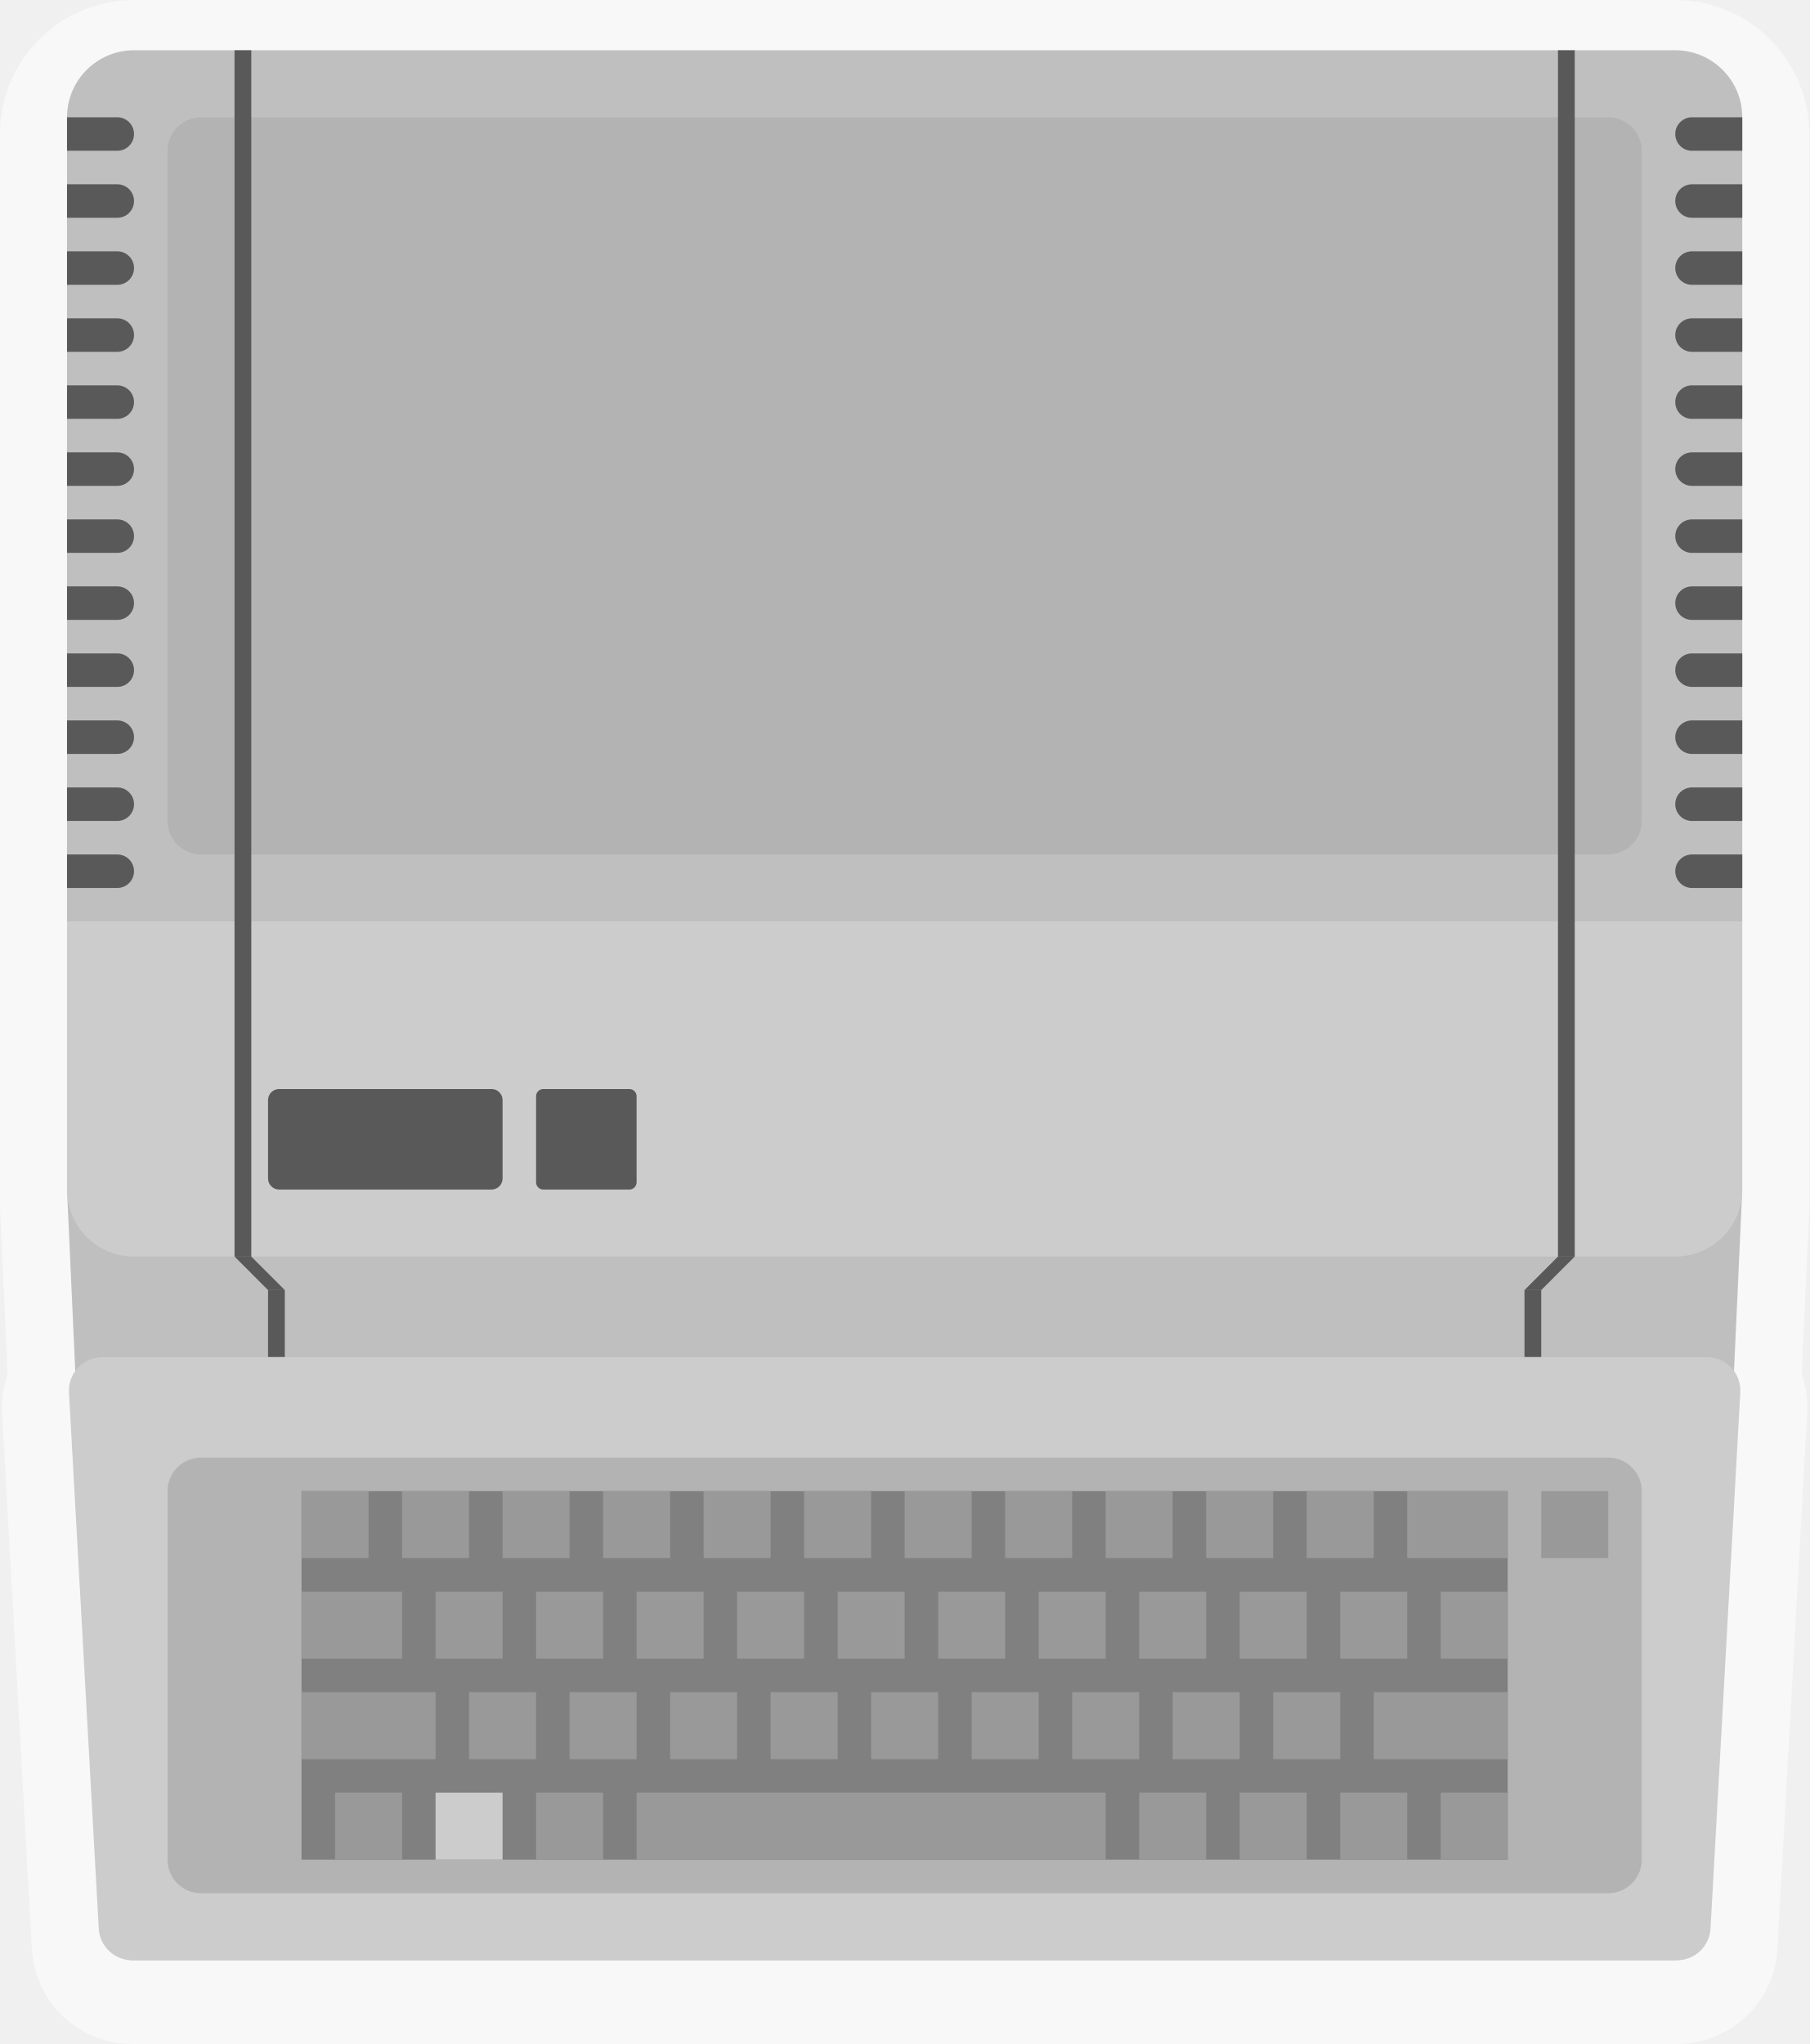
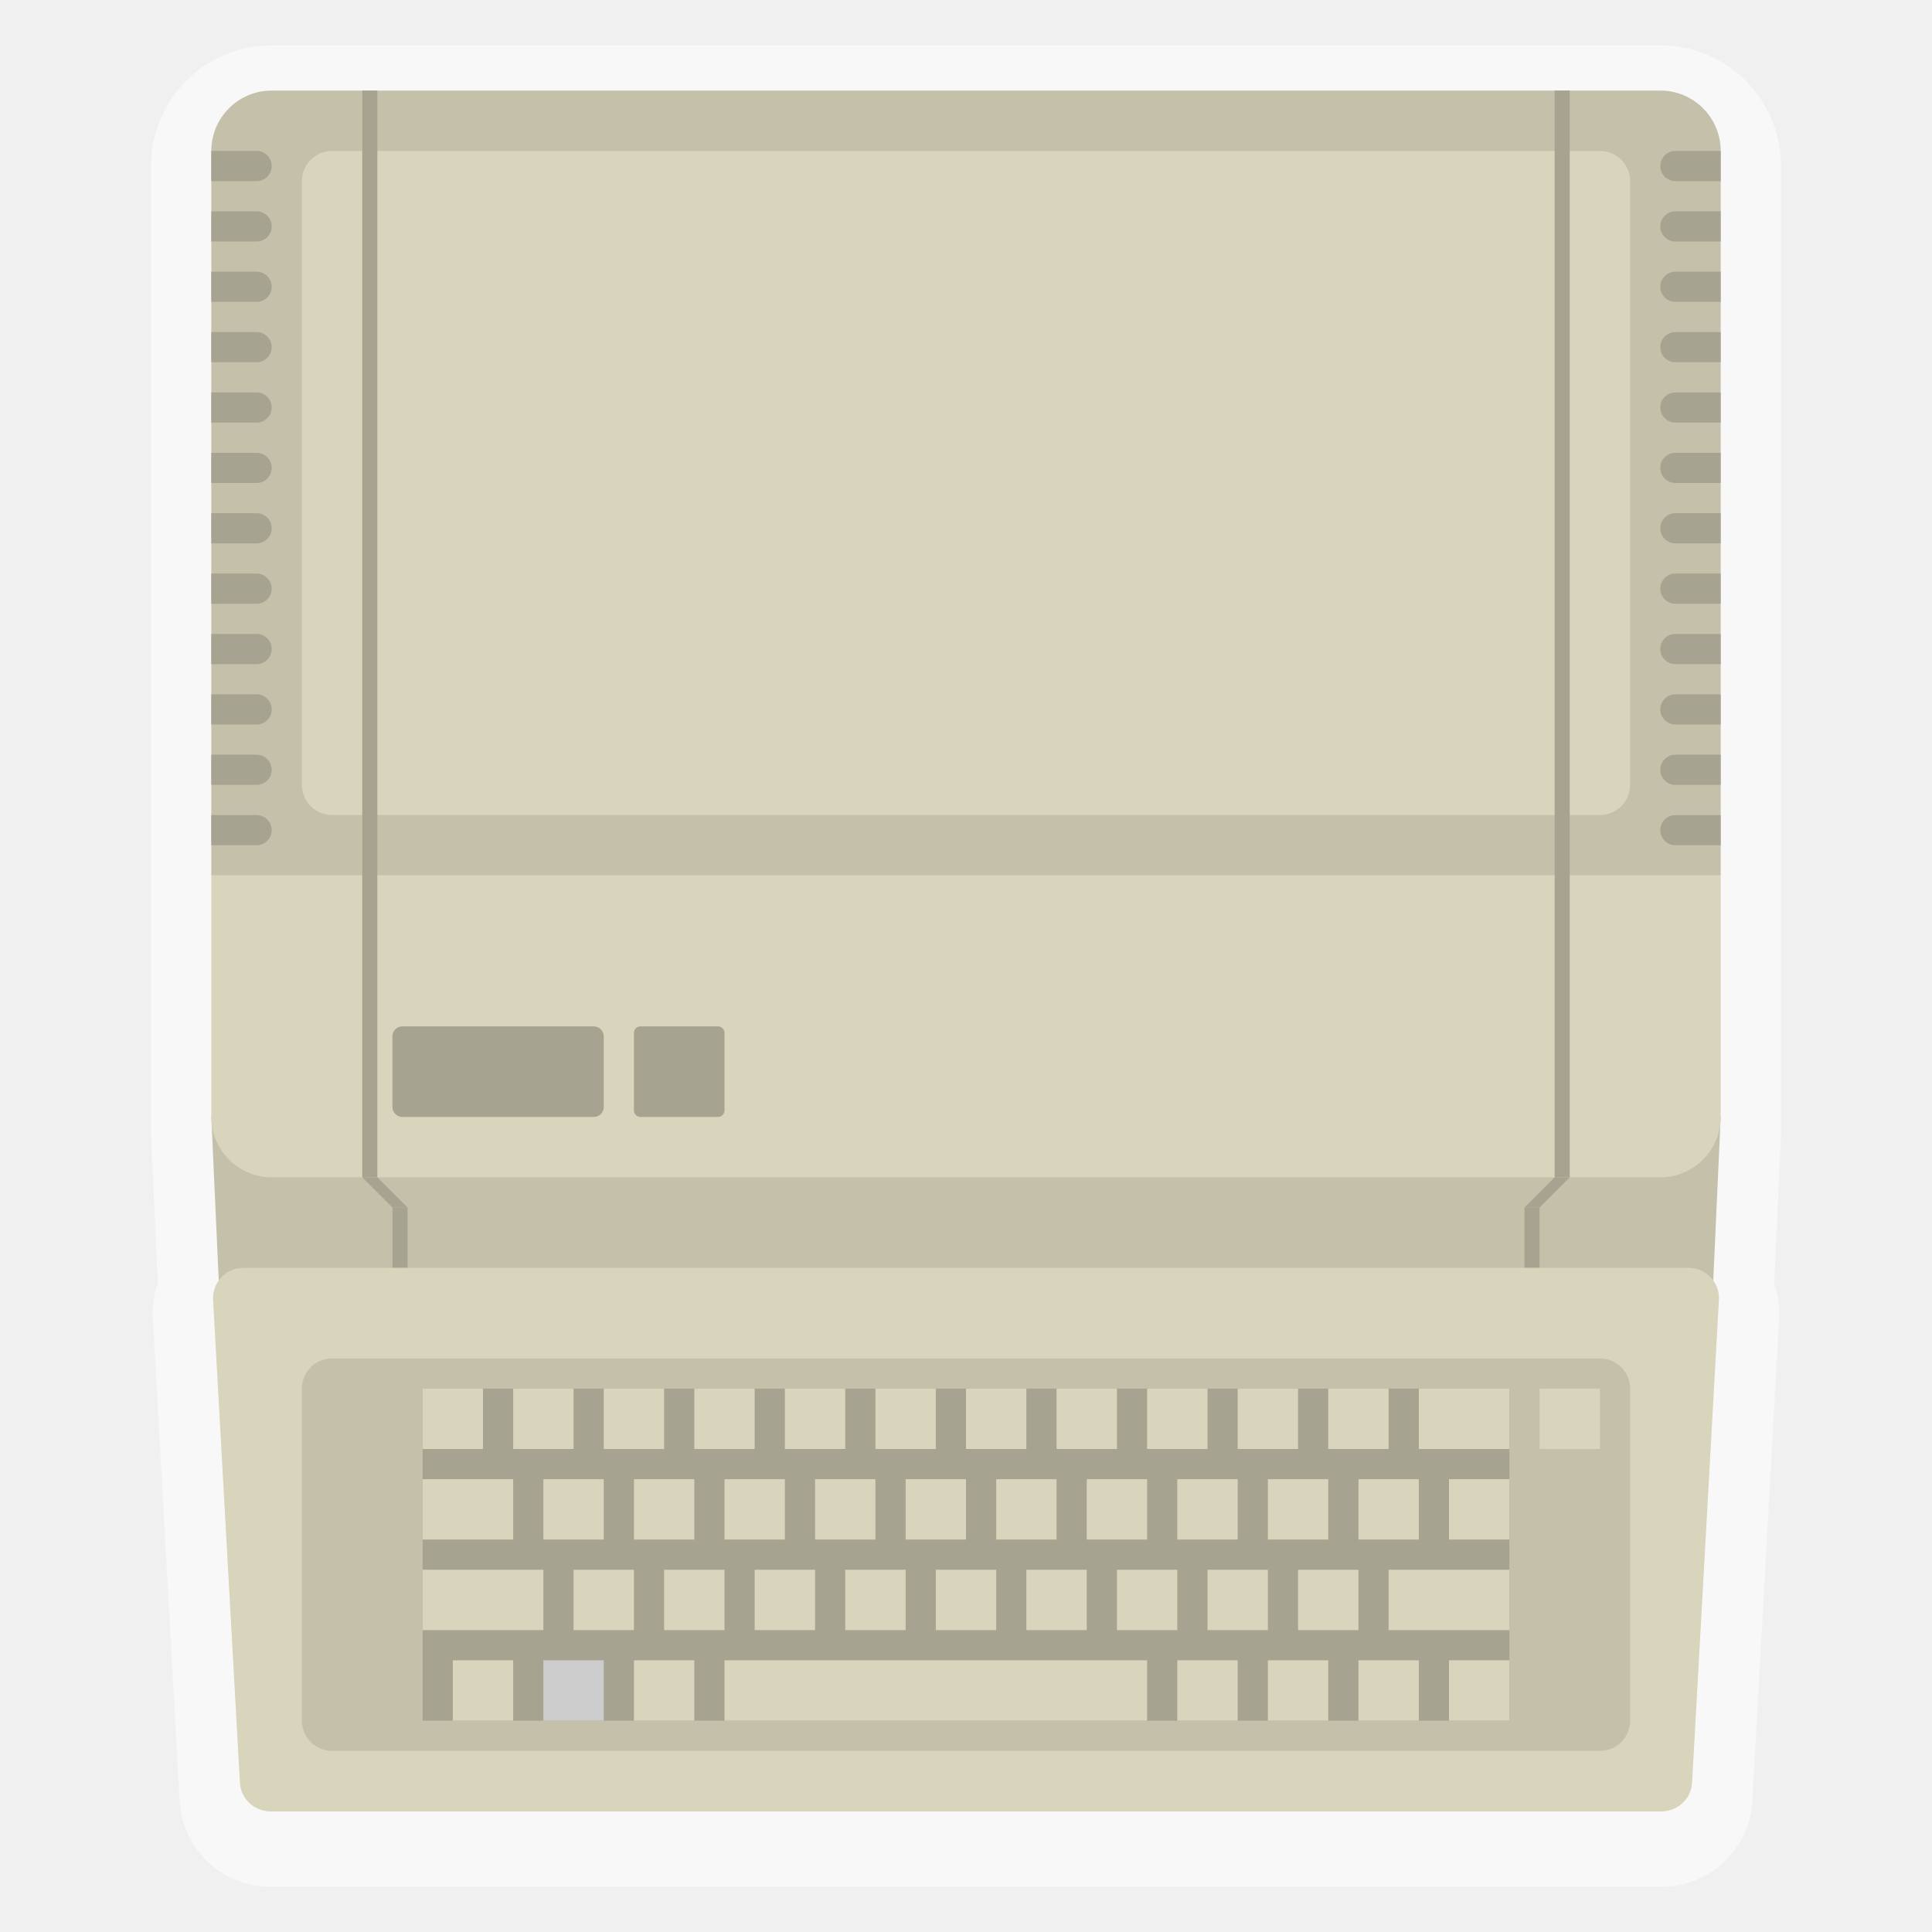
- <svg xmlns="http://www.w3.org/2000/svg" height="325.333" viewBox="0 0 288 325.333" width="288">
-   <clipPath id="a">
-     <path d="m0 256h256v-256h-256z" />
-   </clipPath>
-   <clipPath id="b">
-     <path d="m20 250h216v-244h-216z" />
-   </clipPath>
-   <g clip-path="url(#a)" transform="matrix(1.333333 0 0 -1.333333 -26.66667 333.3333)">
-     <g clip-path="url(#b)" opacity=".5">
-       <path d="m0 0h-12-2-156-2-12c-8.822 0-16-7.178-16-16v-4-4-4-4-4-4-4-4-4-4-4-4-4-4-4-4-4-4-4-4-4-4-4-4-32-.182l.008-.181.896-19.704c-.516-1.472-.744-3.037-.657-4.599l3.555-64c.354-6.355 5.617-11.334 11.982-11.334h.216 184 .216c6.366 0 11.628 4.979 11.982 11.334l3.555 64c.087 1.562-.141 3.127-.657 4.599l.896 19.704.008.181v.182 32 4 4 4 4 4 4 4 4 4 4 4 4 4 4 4 4 4 4 4 4 4 4 4 4c0 8.822-7.178 16-16 16" fill="#fff" transform="translate(220 250)" />
-     </g>
-     <path d="m0 0h-184c-2.209 0-4 1.791-4 4l-4 88h200l-4-88c0-2.209-1.791-4-4-4" fill="#bfbfbf" transform="translate(220 16)" />
-     <path d="m0 0h-184c-4.418 0-8 3.582-8 8v32h200v-32c0-4.418-3.582-8-8-8" fill="#ccc" transform="translate(220 100)" />
-     <path d="m0 0h-200v96c0 4.418 3.582 8 8 8h184c4.418 0 8-3.582 8-8z" fill="#bfbfbf" transform="translate(228 140)" />
-     <path d="m0 0h-168c-2.209 0-4 1.791-4 4v80c0 2.209 1.791 4 4 4h168c2.209 0 4-1.791 4-4v-80c0-2.209-1.791-4-4-4" fill="#b3b3b3" transform="translate(212 148)" />
-     <path d="m50 100h-2v144h2z" fill="#595959" />
-     <path d="m208 100h-2v144h2z" fill="#595959" />
-     <path d="m0 0h-6v4h6c1.105 0 2-.895 2-2s-.895-2-2-2" fill="#595959" transform="translate(34 232)" />
-     <path d="m0 0h-6v4h6c1.105 0 2-.895 2-2s-.895-2-2-2" fill="#595959" transform="translate(34 224)" />
-     <path d="m0 0h-6v4h6c1.105 0 2-.895 2-2s-.895-2-2-2" fill="#595959" transform="translate(34 216)" />
-     <path d="m0 0h-6v4h6c1.105 0 2-.895 2-2s-.895-2-2-2" fill="#595959" transform="translate(34 208)" />
-     <path d="m0 0h-6v4h6c1.105 0 2-.895 2-2s-.895-2-2-2" fill="#595959" transform="translate(34 200)" />
-     <path d="m0 0h-6v4h6c1.105 0 2-.895 2-2s-.895-2-2-2" fill="#595959" transform="translate(34 192)" />
-     <path d="m0 0h-6v4h6c1.105 0 2-.895 2-2s-.895-2-2-2" fill="#595959" transform="translate(34 184)" />
-     <path d="m0 0h-6v4h6c1.105 0 2-.895 2-2s-.895-2-2-2" fill="#595959" transform="translate(34 176)" />
-     <path d="m0 0h-6v4h6c1.105 0 2-.895 2-2s-.895-2-2-2" fill="#595959" transform="translate(34 168)" />
-     <path d="m0 0h-6v4h6c1.105 0 2-.895 2-2s-.895-2-2-2" fill="#595959" transform="translate(34 160)" />
-     <path d="m0 0h-6v4h6c1.105 0 2-.895 2-2s-.895-2-2-2" fill="#595959" transform="translate(34 152)" />
-     <path d="m0 0h-6v4h6c1.105 0 2-.895 2-2s-.895-2-2-2" fill="#595959" transform="translate(34 144)" />
-     <path d="m0 0h6v4h-6c-1.105 0-2-.895-2-2s.895-2 2-2" fill="#595959" transform="translate(222 232)" />
-     <path d="m0 0h6v4h-6c-1.105 0-2-.895-2-2s.895-2 2-2" fill="#595959" transform="translate(222 224)" />
-     <path d="m0 0h6v4h-6c-1.105 0-2-.895-2-2s.895-2 2-2" fill="#595959" transform="translate(222 216)" />
-     <path d="m0 0h6v4h-6c-1.105 0-2-.895-2-2s.895-2 2-2" fill="#595959" transform="translate(222 208)" />
-     <path d="m0 0h6v4h-6c-1.105 0-2-.895-2-2s.895-2 2-2" fill="#595959" transform="translate(222 200)" />
-     <path d="m0 0h6v4h-6c-1.105 0-2-.895-2-2s.895-2 2-2" fill="#595959" transform="translate(222 192)" />
-     <path d="m0 0h6v4h-6c-1.105 0-2-.895-2-2s.895-2 2-2" fill="#595959" transform="translate(222 184)" />
-     <path d="m0 0h6v4h-6c-1.105 0-2-.895-2-2s.895-2 2-2" fill="#595959" transform="translate(222 176)" />
-     <path d="m0 0h6v4h-6c-1.105 0-2-.895-2-2s.895-2 2-2" fill="#595959" transform="translate(222 168)" />
-     <path d="m0 0h6v4h-6c-1.105 0-2-.895-2-2s.895-2 2-2" fill="#595959" transform="translate(222 160)" />
-     <path d="m0 0h6v4h-6c-1.105 0-2-.895-2-2s.895-2 2-2" fill="#595959" transform="translate(222 152)" />
-     <path d="m0 0h6v4h-6c-1.105 0-2-.895-2-2s.895-2 2-2" fill="#595959" transform="translate(222 144)" />
-     <path d="m0 0h-25.354c-.731 0-1.323.592-1.323 1.323v9.354c0 .731.592 1.323 1.323 1.323h25.354c.731 0 1.323-.592 1.323-1.323v-9.354c0-.731-.592-1.323-1.323-1.323" fill="#595959" transform="translate(78.6771 108)" />
-     <path d="m0 0h-10.268c-.478 0-.866.388-.866.866v10.268c0 .478.388.866.866.866h10.268c.478 0 .866-.388.866-.866v-10.268c0-.478-.388-.866-.866-.866" fill="#595959" transform="translate(95.134 108)" />
-     <path d="m54 88h-2v8h2z" fill="#595959" />
-     <path d="m204 88h-2v8h2z" fill="#595959" />
-     <path d="m0 0 4-4h2l-4 4z" fill="#595959" transform="translate(48 100)" />
-     <path d="m0 0 4 4h2l-4-4z" fill="#595959" transform="translate(202 96)" />
-     <path d="m0 0h-184.432c-2.123 0-3.876 1.658-3.994 3.778l-3.556 64c-.127 2.293 1.698 4.222 3.994 4.222h191.544c2.296 0 4.121-1.929 3.993-4.222l-3.555-64c-.118-2.12-1.871-3.778-3.994-3.778" fill="#ccc" transform="translate(220.216 16)" />
-     <path d="m0 0h-168c-2.209 0-4 1.791-4 4v44c0 2.209 1.791 4 4 4h168c2.209 0 4-1.791 4-4v-44c0-2.209-1.791-4-4-4" fill="#b3b3b3" transform="translate(212 24)" />
-     <path d="m200 28h-144v44h144z" fill="#808080" />
-     <path d="m64 64h-8v8h8z" fill="#999" />
-     <path d="m68 52h-12v8h12z" fill="#999" />
-     <path d="m72 40h-16v8h16z" fill="#999" />
-     <path d="m68 28h-8v8h8z" fill="#999" />
-     <path d="m92 28h-8v8h8z" fill="#999" />
-     <path d="m80 28h-8v8h8z" fill="#ccc" />
-     <g fill="#999">
-       <path d="m164 28h-8v8h8z" />
-       <path d="m176 28h-8v8h8z" />
-       <path d="m188 28h-8v8h8z" />
-       <path d="m200 28h-8v8h8z" />
-       <path d="m152 28h-56v8h56z" />
-       <path d="m76 64h-8v8h8z" />
-       <path d="m80 52h-8v8h8z" />
-       <path d="m84 40h-8v8h8z" />
-       <path d="m96 40h-8v8h8z" />
-       <path d="m108 40h-8v8h8z" />
-       <path d="m120 40h-8v8h8z" />
-       <path d="m132 40h-8v8h8z" />
-       <path d="m144 40h-8v8h8z" />
-       <path d="m156 40h-8v8h8z" />
-       <path d="m168 40h-8v8h8z" />
-       <path d="m180 40h-8v8h8z" />
-       <path d="m200 40h-16v8h16z" />
-       <path d="m92 52h-8v8h8z" />
-       <path d="m104 52h-8v8h8z" />
-       <path d="m116 52h-8v8h8z" />
-       <path d="m128 52h-8v8h8z" />
-       <path d="m140 52h-8v8h8z" />
-       <path d="m152 52h-8v8h8z" />
-       <path d="m164 52h-8v8h8z" />
-       <path d="m176 52h-8v8h8z" />
-       <path d="m188 52h-8v8h8z" />
-       <path d="m200 52h-8v8h8z" />
-       <path d="m88 64h-8v8h8z" />
-       <path d="m100 64h-8v8h8z" />
-       <path d="m112 64h-8v8h8z" />
-       <path d="m124 64h-8v8h8z" />
-       <path d="m136 64h-8v8h8z" />
-       <path d="m148 64h-8v8h8z" />
-       <path d="m160 64h-8v8h8z" />
-       <path d="m172 64h-8v8h8z" />
-       <path d="m184 64h-8v8h8z" />
-       <path d="m212 64h-8v8h8z" />
-       <path d="m200 64h-12v8h12z" />
-     </g>
-   </g>
+ <svg xmlns="http://www.w3.org/2000/svg" version="1.1" id="Layer_1" x="0px" y="0px" viewBox="0 0 256 256" style="enable-background:new 0 0 256 256;" xml:space="preserve">
+   <path style="opacity:0.5;fill:#FFFFFF;" d="M220,6h-12h-2H50h-2H36c-8.822,0-16,7.178-16,16v4v4v4v4v4v4v4v4v4v4v4v4v4v4v4v4v4v4v4  v4v4v4v4v4v32v0.182l0.008,0.182l0.896,19.704c-0.515,1.472-0.744,3.037-0.657,4.598l3.556,64C24.156,245.021,29.419,250,35.784,250  H36h184h0.216c6.366,0,11.628-4.979,11.982-11.334l3.556-64c0.087-1.561-0.142-3.126-0.657-4.598l0.896-19.704l0.008-0.182V150v-32  v-4v-4v-4v-4v-4v-4v-4v-4v-4v-4v-4v-4v-4v-4v-4v-4v-4v-4v-4v-4v-4v-4v-4v-4C236,13.178,228.822,6,220,6z" />
+   <path style="fill:#C4C0AA;" d="M220,240H36c-2.209,0-4-1.791-4-4l-4-88h200l-4,88C224,238.209,222.209,240,220,240z" />
+   <path style="fill:#D9D4BC;" d="M220,156H36c-4.418,0-8-3.582-8-8v-32h200v32C228,152.418,224.418,156,220,156z" />
+   <path style="fill:#C4C0AA;" d="M228,116H28V20c0-4.418,3.582-8,8-8h184c4.418,0,8,3.582,8,8V116z" />
+   <path style="fill:#D9D4BC;" d="M212,108H44c-2.209,0-4-1.791-4-4V24c0-2.209,1.791-4,4-4h168c2.209,0,4,1.791,4,4v80  C216,106.209,214.209,108,212,108z" />
+   <rect x="48" y="12" style="fill:#A6A390;" width="2" height="144" />
+   <rect x="206" y="12" style="fill:#A6A390;" width="2" height="144" />
+   <path style="fill:#A6A390;" d="M34,24h-6v-4h6c1.105,0,2,0.895,2,2v0C36,23.105,35.105,24,34,24z" />
+   <path style="fill:#A6A390;" d="M34,32h-6v-4h6c1.105,0,2,0.895,2,2v0C36,31.105,35.105,32,34,32z" />
+   <path style="fill:#A6A390;" d="M34,40h-6v-4h6c1.105,0,2,0.895,2,2v0C36,39.105,35.105,40,34,40z" />
+   <path style="fill:#A6A390;" d="M34,48h-6v-4h6c1.105,0,2,0.895,2,2v0C36,47.105,35.105,48,34,48z" />
+   <path style="fill:#A6A390;" d="M34,56h-6v-4h6c1.105,0,2,0.895,2,2v0C36,55.105,35.105,56,34,56z" />
+   <path style="fill:#A6A390;" d="M34,64h-6v-4h6c1.105,0,2,0.895,2,2v0C36,63.105,35.105,64,34,64z" />
+   <path style="fill:#A6A390;" d="M34,72h-6v-4h6c1.105,0,2,0.895,2,2l0,0C36,71.105,35.105,72,34,72z" />
+   <path style="fill:#A6A390;" d="M34,80h-6v-4h6c1.105,0,2,0.895,2,2l0,0C36,79.105,35.105,80,34,80z" />
+   <path style="fill:#A6A390;" d="M34,88h-6v-4h6c1.105,0,2,0.895,2,2l0,0C36,87.105,35.105,88,34,88z" />
+   <path style="fill:#A6A390;" d="M34,96h-6v-4h6c1.105,0,2,0.895,2,2l0,0C36,95.105,35.105,96,34,96z" />
+   <path style="fill:#A6A390;" d="M34,104h-6v-4h6c1.105,0,2,0.895,2,2l0,0C36,103.105,35.105,104,34,104z" />
+   <path style="fill:#A6A390;" d="M34,112h-6v-4h6c1.105,0,2,0.895,2,2l0,0C36,111.105,35.105,112,34,112z" />
+   <path style="fill:#A6A390;" d="M222,24h6v-4h-6c-1.105,0-2,0.895-2,2v0C220,23.105,220.895,24,222,24z" />
+   <path style="fill:#A6A390;" d="M222,32h6v-4h-6c-1.105,0-2,0.895-2,2v0C220,31.105,220.895,32,222,32z" />
+   <path style="fill:#A6A390;" d="M222,40h6v-4h-6c-1.105,0-2,0.895-2,2v0C220,39.105,220.895,40,222,40z" />
+   <path style="fill:#A6A390;" d="M222,48h6v-4h-6c-1.105,0-2,0.895-2,2v0C220,47.105,220.895,48,222,48z" />
+   <path style="fill:#A6A390;" d="M222,56h6v-4h-6c-1.105,0-2,0.895-2,2v0C220,55.105,220.895,56,222,56z" />
+   <path style="fill:#A6A390;" d="M222,64h6v-4h-6c-1.105,0-2,0.895-2,2v0C220,63.105,220.895,64,222,64z" />
+   <path style="fill:#A6A390;" d="M222,72h6v-4h-6c-1.105,0-2,0.895-2,2l0,0C220,71.105,220.895,72,222,72z" />
+   <path style="fill:#A6A390;" d="M222,80h6v-4h-6c-1.105,0-2,0.895-2,2l0,0C220,79.105,220.895,80,222,80z" />
+   <path style="fill:#A6A390;" d="M222,88h6v-4h-6c-1.105,0-2,0.895-2,2l0,0C220,87.105,220.895,88,222,88z" />
+   <path style="fill:#A6A390;" d="M222,96h6v-4h-6c-1.105,0-2,0.895-2,2l0,0C220,95.105,220.895,96,222,96z" />
+   <path style="fill:#A6A390;" d="M222,104h6v-4h-6c-1.105,0-2,0.895-2,2l0,0C220,103.105,220.895,104,222,104z" />
+   <path style="fill:#A6A390;" d="M222,112h6v-4h-6c-1.105,0-2,0.895-2,2l0,0C220,111.105,220.895,112,222,112z" />
+   <path style="fill:#A6A390;" d="M78.677,148H53.323c-0.731,0-1.323-0.592-1.323-1.323v-9.354c0-0.731,0.592-1.323,1.323-1.323h25.354  c0.731,0,1.323,0.592,1.323,1.323v9.354C80,147.408,79.408,148,78.677,148z" />
+   <path style="fill:#A6A390;" d="M95.134,148H84.866c-0.478,0-0.866-0.388-0.866-0.866v-10.268c0-0.478,0.388-0.866,0.866-0.866  h10.268c0.478,0,0.866,0.388,0.866,0.866v10.268C96,147.612,95.612,148,95.134,148z" />
+   <rect x="52" y="160" style="fill:#A6A390;" width="2" height="8" />
+   <rect x="202" y="160" style="fill:#A6A390;" width="2" height="8" />
+   <polygon style="fill:#A6A390;" points="48,156 52,160 54,160 50,156 " />
+   <polygon style="fill:#A6A390;" points="202,160 206,156 208,156 204,160 " />
+   <path style="fill:#D9D4BC;" d="M220.216,240H35.784c-2.123,0-3.876-1.658-3.994-3.778l-3.556-64  c-0.127-2.293,1.698-4.222,3.994-4.222h191.543c2.296,0,4.121,1.929,3.994,4.222l-3.556,64C224.092,238.342,222.339,240,220.216,240  z" />
+   <path style="fill:#C4C0AA;" d="M212,232H44c-2.209,0-4-1.791-4-4v-44c0-2.209,1.791-4,4-4h168c2.209,0,4,1.791,4,4v44  C216,230.209,214.209,232,212,232z" />
+   <rect x="56" y="184" style="fill:#A6A390;" width="144" height="44" />
+   <rect x="56" y="184" style="fill:#D9D4BC;" width="8" height="8" />
+   <rect x="56" y="196" style="fill:#D9D4BC;" width="12" height="8" />
+   <rect x="56" y="208" style="fill:#D9D4BC;" width="16" height="8" />
+   <rect x="60" y="220" style="fill:#D9D4BC;" width="8" height="8" />
+   <rect x="84" y="220" style="fill:#D9D4BC;" width="8" height="8" />
+   <rect x="72" y="220" style="fill:#CCCCCC;" width="8" height="8" />
+   <rect x="156" y="220" style="fill:#D9D4BC;" width="8" height="8" />
+   <rect x="168" y="220" style="fill:#D9D4BC;" width="8" height="8" />
+   <rect x="180" y="220" style="fill:#D9D4BC;" width="8" height="8" />
+   <rect x="192" y="220" style="fill:#D9D4BC;" width="8" height="8" />
+   <rect x="96" y="220" style="fill:#D9D4BC;" width="56" height="8" />
+   <rect x="68" y="184" style="fill:#D9D4BC;" width="8" height="8" />
+   <rect x="72" y="196" style="fill:#D9D4BC;" width="8" height="8" />
+   <rect x="76" y="208" style="fill:#D9D4BC;" width="8" height="8" />
+   <rect x="88" y="208" style="fill:#D9D4BC;" width="8" height="8" />
+   <rect x="100" y="208" style="fill:#D9D4BC;" width="8" height="8" />
+   <rect x="112" y="208" style="fill:#D9D4BC;" width="8" height="8" />
+   <rect x="124" y="208" style="fill:#D9D4BC;" width="8" height="8" />
+   <rect x="136" y="208" style="fill:#D9D4BC;" width="8" height="8" />
+   <rect x="148" y="208" style="fill:#D9D4BC;" width="8" height="8" />
+   <rect x="160" y="208" style="fill:#D9D4BC;" width="8" height="8" />
+   <rect x="172" y="208" style="fill:#D9D4BC;" width="8" height="8" />
+   <rect x="184" y="208" style="fill:#D9D4BC;" width="16" height="8" />
+   <rect x="84" y="196" style="fill:#D9D4BC;" width="8" height="8" />
+   <rect x="96" y="196" style="fill:#D9D4BC;" width="8" height="8" />
+   <rect x="108" y="196" style="fill:#D9D4BC;" width="8" height="8" />
+   <rect x="120" y="196" style="fill:#D9D4BC;" width="8" height="8" />
+   <rect x="132" y="196" style="fill:#D9D4BC;" width="8" height="8" />
+   <rect x="144" y="196" style="fill:#D9D4BC;" width="8" height="8" />
+   <rect x="156" y="196" style="fill:#D9D4BC;" width="8" height="8" />
+   <rect x="168" y="196" style="fill:#D9D4BC;" width="8" height="8" />
+   <rect x="180" y="196" style="fill:#D9D4BC;" width="8" height="8" />
+   <rect x="192" y="196" style="fill:#D9D4BC;" width="8" height="8" />
+   <rect x="80" y="184" style="fill:#D9D4BC;" width="8" height="8" />
+   <rect x="92" y="184" style="fill:#D9D4BC;" width="8" height="8" />
+   <rect x="104" y="184" style="fill:#D9D4BC;" width="8" height="8" />
+   <rect x="116" y="184" style="fill:#D9D4BC;" width="8" height="8" />
+   <rect x="128" y="184" style="fill:#D9D4BC;" width="8" height="8" />
+   <rect x="140" y="184" style="fill:#D9D4BC;" width="8" height="8" />
+   <rect x="152" y="184" style="fill:#D9D4BC;" width="8" height="8" />
+   <rect x="164" y="184" style="fill:#D9D4BC;" width="8" height="8" />
+   <rect x="176" y="184" style="fill:#D9D4BC;" width="8" height="8" />
+   <rect x="204" y="184" style="fill:#D9D4BC;" width="8" height="8" />
+   <rect x="188" y="184" style="fill:#D9D4BC;" width="12" height="8" />
</svg>
